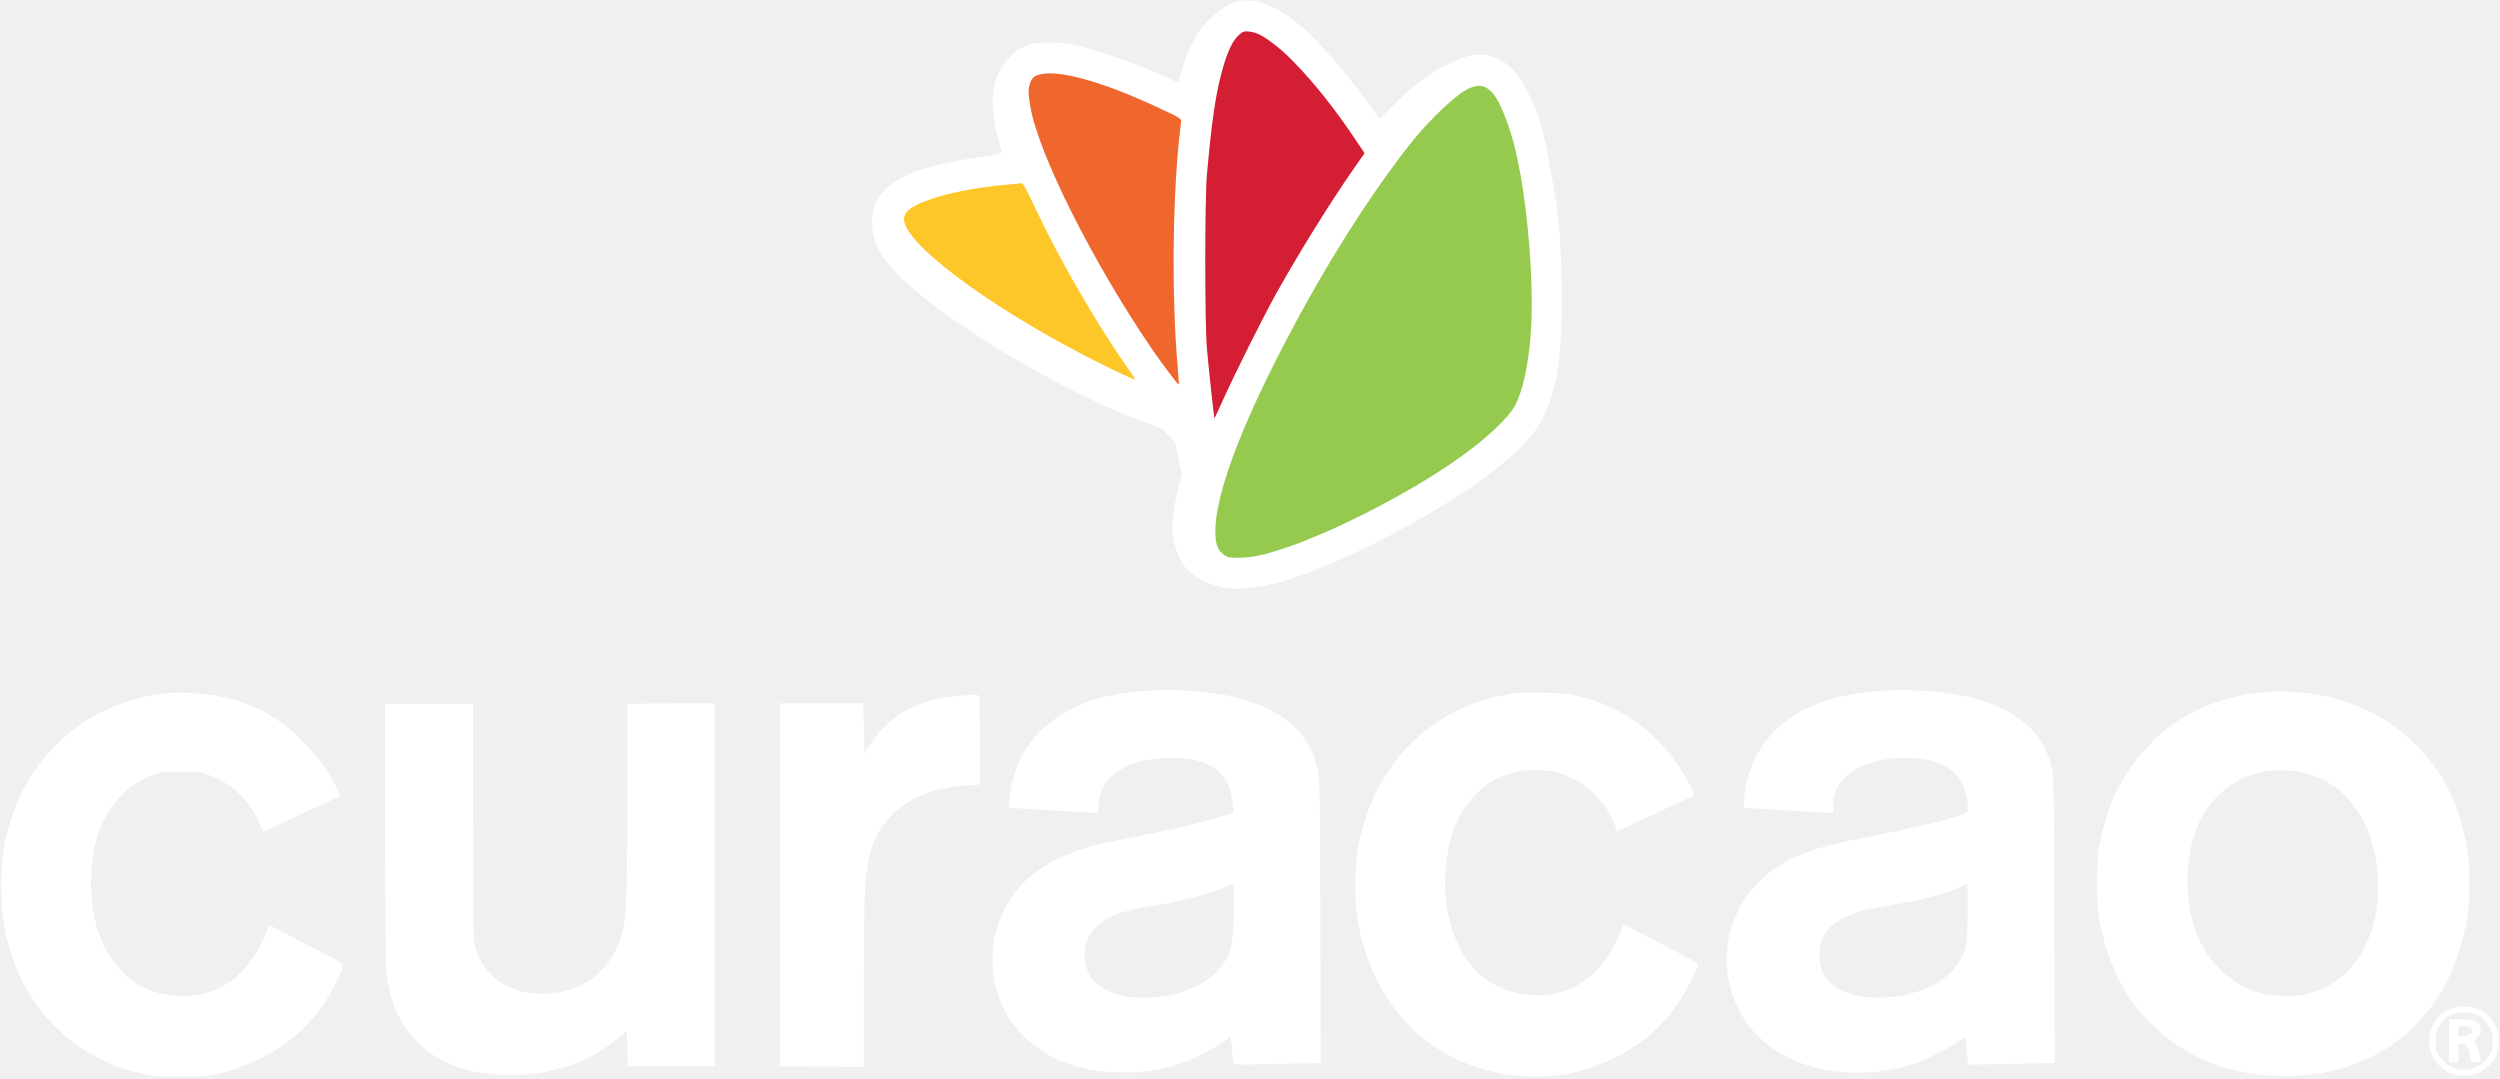
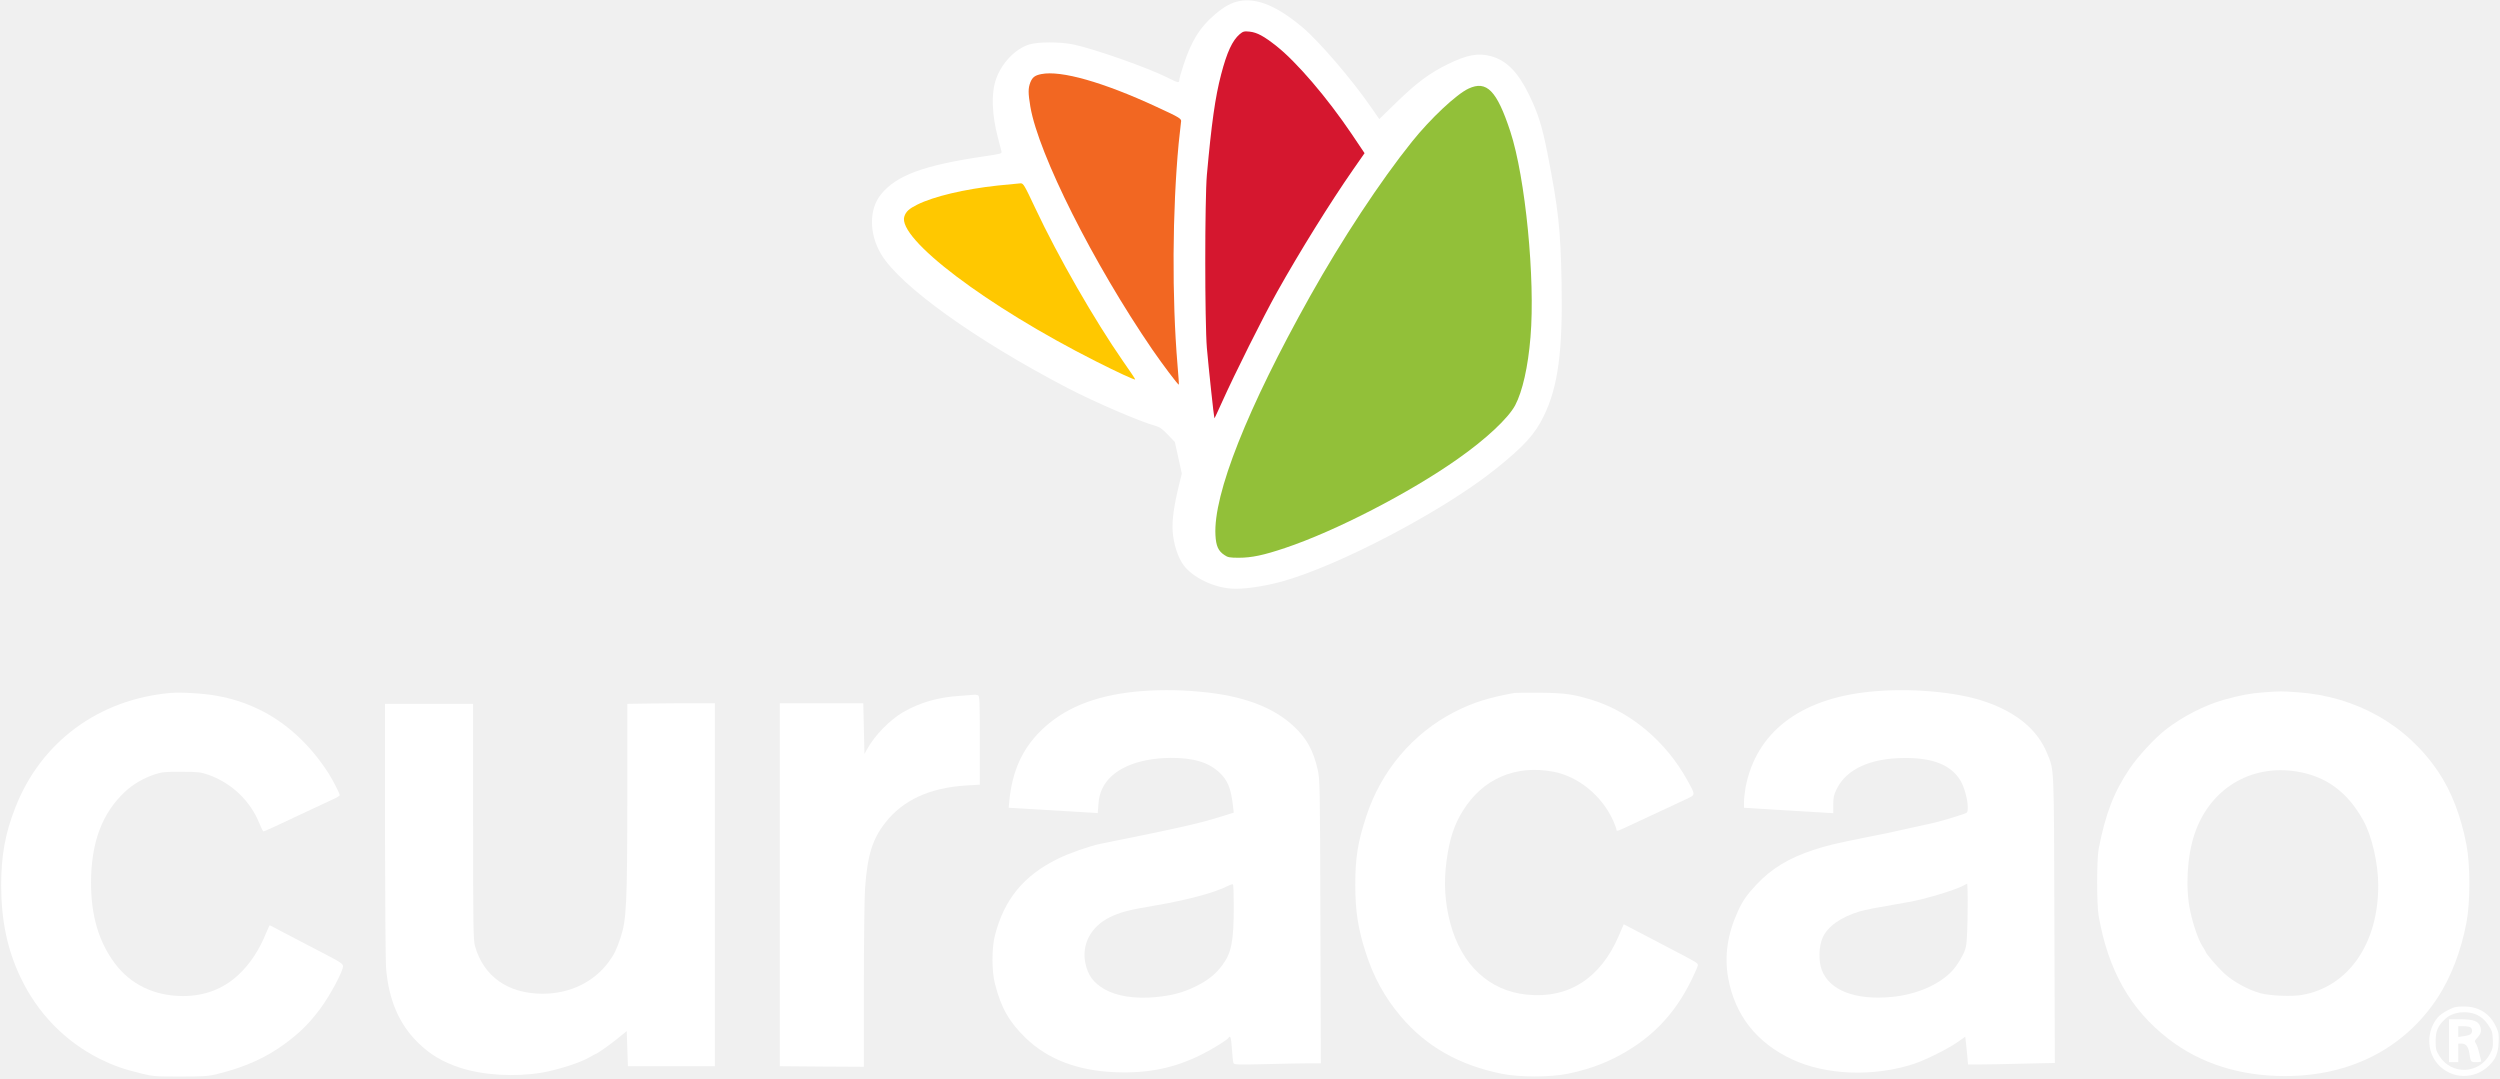
<svg xmlns="http://www.w3.org/2000/svg" version="1.0" width="2156pt" height="930pt" viewBox="0 0 2156 930" preserveAspectRatio="xMidYMid meet">
  <g transform="translate(0,930) scale(0.1,-0.1)" fill="#000000" stroke="none">
    <path fill="white" d="M10690 9291 c-70 -13 -132 -47 -213 -116 -131 -112 -202 -226 -273 -443 -19 -57 -34 -112 -34 -123 0 -26 -9 -25 -98 20 -175 88 -630 248 -813 287 -114 24 -304 24 -381 1 -121 -37 -239 -159 -288 -299 -43 -123 -37 -303 16 -506 14 -53 28 -106 31 -118 4 -19 -4 -21 -154 -43 -515 -76 -753 -163 -885 -327 -105 -128 -104 -342 2 -518 165 -274 812 -738 1610 -1154 238 -123 621 -288 753 -324 37 -10 60 -26 108 -76 l61 -64 30 -136 30 -136 -26 -106 c-43 -178 -59 -297 -53 -390 7 -111 46 -230 95 -295 78 -104 253 -190 410 -201 100 -8 274 17 434 60 495 137 1392 608 1841 967 251 201 345 304 422 464 122 251 163 558 152 1149 -9 465 -27 630 -123 1121 -46 231 -80 339 -159 501 -95 194 -195 295 -329 330 -110 29 -203 12 -371 -70 -155 -76 -267 -159 -440 -327 l-150 -146 -77 111 c-161 232 -444 562 -584 679 -217 183 -390 256 -544 228z m175 -295 c106 -49 297 -224 466 -426 201 -242 438 -578 423 -602 -4 -7 -65 -96 -135 -198 -414 -603 -820 -1334 -1125 -2025 l-17 -40 -8 55 c-89 623 -103 1572 -33 2265 47 471 118 782 210 920 60 90 109 102 219 51z m-1565 -370 c155 -43 336 -105 480 -166 209 -89 400 -182 400 -196 0 -6 -7 -72 -15 -146 -19 -175 -43 -607 -51 -938 -7 -276 4 -619 32 -974 8 -109 13 -200 11 -203 -8 -8 -172 218 -309 427 -625 950 -1066 1952 -954 2168 27 53 63 63 196 58 81 -3 143 -12 210 -30z m3546 -118 c52 -48 103 -147 158 -307 51 -147 72 -234 106 -442 142 -881 112 -1702 -72 -1985 -48 -73 -208 -227 -343 -330 -493 -374 -1308 -790 -1793 -915 -135 -35 -279 -41 -330 -15 -73 38 -99 138 -76 297 29 212 87 410 206 704 231 571 662 1374 1046 1950 261 391 457 648 627 820 188 191 295 264 383 265 36 0 49 -6 88 -42z m-4001 -840 c175 -401 520 -1019 802 -1437 68 -101 122 -185 120 -188 -7 -7 -374 173 -572 282 -777 423 -1366 877 -1392 1073 -4 31 0 44 22 70 52 62 224 128 460 177 125 26 400 61 496 64 45 1 46 0 64 -41z" />
    <path fill="white" d="M9790 3335 c-358 -37 -621 -146 -816 -339 -159 -158 -243 -345 -269 -596 l-6 -66 288 -17 c158 -10 331 -20 384 -23 l96 -6 6 76 c3 50 14 95 31 131 76 167 295 266 591 269 196 1 324 -37 419 -124 74 -69 102 -136 120 -297 l6 -51 -102 -32 c-123 -38 -214 -62 -368 -96 -63 -14 -146 -32 -185 -40 -56 -12 -275 -57 -495 -101 -92 -19 -273 -82 -369 -130 -294 -145 -461 -349 -541 -661 -28 -112 -28 -307 1 -418 53 -207 123 -329 266 -467 191 -184 452 -283 779 -294 280 -10 501 36 735 152 96 48 222 126 233 144 17 26 23 4 30 -94 4 -58 9 -112 13 -122 6 -15 31 -16 282 -10 152 4 320 7 374 7 l98 0 -4 1223 c-3 1191 -4 1224 -24 1313 -37 161 -93 264 -200 365 -180 172 -447 271 -818 304 -191 18 -384 17 -555 0z m850 -1848 c0 -305 -19 -403 -99 -511 -57 -77 -123 -130 -226 -181 -111 -55 -208 -81 -350 -94 -177 -17 -335 8 -440 68 -96 56 -143 120 -165 226 -33 161 48 314 210 394 82 42 174 66 380 100 285 48 522 111 640 171 19 10 38 16 43 13 4 -2 7 -86 7 -186z" />
    <path fill="white" d="M16120 3334 c-601 -62 -975 -352 -1066 -823 -7 -42 -14 -99 -14 -127 l0 -50 288 -18 c158 -9 331 -20 385 -23 l97 -6 0 75 c0 63 5 84 31 136 84 170 291 264 584 265 245 2 399 -60 481 -193 33 -54 64 -165 64 -231 0 -42 -3 -48 -27 -56 -73 -26 -228 -72 -283 -83 -19 -4 -89 -19 -155 -34 -223 -50 -260 -58 -405 -86 -275 -55 -342 -71 -458 -109 -214 -70 -364 -161 -493 -298 -82 -87 -122 -144 -161 -231 -91 -199 -118 -387 -84 -577 58 -320 245 -558 551 -701 293 -137 703 -152 1050 -39 102 34 299 132 380 190 l63 45 6 -48 c3 -26 8 -80 12 -119 l6 -73 97 0 c53 0 221 3 374 7 l278 6 -4 1236 c-4 1351 -1 1283 -62 1433 -83 204 -261 353 -535 447 -247 86 -660 121 -1000 85z m848 -1964 c-4 -177 -8 -224 -23 -265 -19 -54 -69 -134 -107 -175 -112 -122 -313 -209 -529 -228 -311 -29 -532 58 -598 233 -29 77 -26 203 7 278 43 97 157 178 317 226 61 18 127 30 420 81 141 24 402 102 480 144 l30 16 3 -48 c2 -26 2 -144 0 -262z" />
    <path fill="white" d="M19520 3329 c-113 -8 -203 -25 -345 -65 -162 -46 -350 -142 -495 -254 -92 -70 -241 -231 -312 -336 -138 -204 -210 -391 -269 -694 -17 -89 -18 -482 0 -580 82 -468 273 -805 601 -1059 274 -212 615 -321 1006 -321 563 0 1027 238 1315 674 115 176 203 403 250 651 33 174 33 497 0 668 -47 248 -130 464 -244 632 -271 403 -706 649 -1212 685 -143 10 -145 10 -295 -1z m290 -683 c250 -41 434 -176 569 -418 76 -135 131 -374 131 -566 0 -501 -258 -872 -656 -942 -88 -16 -276 -8 -359 14 -106 29 -238 101 -315 173 -60 56 -160 173 -160 188 0 3 -11 22 -25 43 -35 53 -79 179 -106 302 -43 200 -28 472 36 665 130 391 484 607 885 541z" />
    <path fill="white" d="M1470 3324 c-619 -55 -1118 -423 -1338 -989 -88 -224 -122 -416 -122 -674 1 -302 54 -553 167 -790 147 -309 383 -551 682 -702 117 -58 204 -89 356 -126 103 -26 124 -27 340 -27 204 0 240 2 320 22 238 59 421 141 585 263 127 94 207 173 301 299 85 113 203 334 197 370 -2 17 -29 36 -108 77 -242 126 -379 198 -448 234 -39 22 -74 39 -76 39 -2 0 -14 -26 -27 -57 -61 -153 -141 -275 -243 -370 -131 -122 -291 -183 -480 -183 -244 1 -449 99 -585 281 -140 188 -206 412 -206 699 1 346 96 598 293 782 71 66 159 117 257 150 62 20 88 23 230 22 146 0 166 -3 233 -26 200 -71 361 -225 439 -419 15 -38 31 -69 35 -69 9 0 93 39 433 199 55 26 128 60 163 76 34 15 62 32 62 37 0 14 -57 126 -93 183 -160 253 -375 450 -614 562 -123 57 -224 89 -356 113 -108 20 -309 32 -397 24z" />
    <path fill="white" d="M13060 3324 c-223 -40 -358 -83 -515 -163 -361 -185 -635 -509 -763 -903 -73 -224 -94 -354 -94 -588 0 -225 23 -376 90 -585 67 -210 164 -387 302 -550 220 -260 502 -420 870 -495 151 -31 421 -31 570 0 147 30 278 74 395 132 310 154 522 368 673 678 28 58 53 113 54 124 3 20 -1 22 -252 153 -80 42 -199 104 -266 139 l-121 63 -42 -98 c-157 -367 -433 -545 -791 -509 -327 32 -567 256 -663 618 -47 177 -57 350 -32 536 26 190 64 308 141 432 171 276 453 398 779 337 215 -40 419 -206 516 -420 16 -36 29 -71 29 -80 0 -18 7 -15 145 50 55 26 127 60 160 75 33 15 98 45 145 67 47 22 116 55 153 72 81 38 81 31 7 165 -183 330 -484 584 -815 688 -165 51 -233 61 -445 64 -113 1 -216 0 -230 -2z" />
    <path fill="white" d="M8280 3299 c-192 -12 -343 -56 -492 -141 -113 -66 -245 -200 -309 -317 l-24 -43 -5 218 -5 219 -360 0 -360 0 0 -1565 0 -1565 363 -3 362 -2 0 697 c0 384 5 761 10 838 20 287 63 427 174 569 152 196 385 303 699 322 l117 7 0 382 c0 340 -2 384 -16 389 -9 3 -21 5 -27 5 -7 -1 -64 -5 -127 -10z" />
    <path fill="white" d="M5618 3233 l-208 -3 0 -813 c-1 -920 -7 -1047 -58 -1202 -36 -107 -54 -144 -102 -210 -129 -175 -336 -275 -570 -275 -299 0 -510 149 -584 412 -14 50 -16 174 -16 1072 l0 1016 -380 0 -380 0 0 -1092 c1 -601 5 -1139 10 -1195 24 -269 112 -474 272 -632 106 -105 215 -170 368 -220 198 -64 468 -80 700 -42 132 22 334 86 410 131 28 16 53 30 55 30 11 0 118 75 190 133 l80 65 5 -152 5 -151 375 0 375 0 0 1565 0 1565 -170 0 c-93 1 -263 -1 -377 -2z" />
    <path fill="white" d="M21112 589 c-34 -16 -73 -45 -88 -62 -98 -116 -99 -292 -1 -403 115 -131 313 -138 440 -16 59 57 80 105 85 198 4 72 1 89 -21 137 -53 116 -149 177 -278 177 -65 0 -85 -4 -137 -31z m255 -44 c37 -19 62 -41 89 -81 35 -50 39 -64 42 -128 3 -63 0 -77 -25 -126 -92 -175 -334 -183 -437 -15 -28 45 -31 58 -31 130 1 87 19 128 83 188 65 62 190 76 279 32z" />
    <path fill="white" d="M21120 325 l0 -185 40 0 40 0 0 80 0 80 28 0 c38 0 58 -25 67 -80 12 -80 12 -80 61 -80 39 0 45 3 40 18 -3 9 -10 40 -17 67 -6 28 -18 61 -26 74 -14 21 -13 25 10 50 33 36 39 58 27 97 -16 48 -58 64 -174 64 l-96 0 0 -185z m188 113 c16 -16 15 -43 -2 -57 -7 -6 -34 -14 -60 -17 l-46 -7 0 47 0 46 48 0 c26 0 53 -5 60 -12z" />
-     <path fill="#fec729" d="M8605 7700 c-288 -31 -553 -94 -695 -165 -70 -35 -97 -59 -111 -102 -62 -189 709 -773 1650 -1248 188 -95 341 -166 341 -157 0 4 -47 75 -105 157 -247 356 -560 901 -756 1318 -95 202 -104 217 -128 216 -14 -1 -102 -9 -196 -19z" />
-     <path fill="#ef672c" d="M8980 8661 c-55 -11 -76 -27 -94 -71 -20 -51 -20 -92 0 -211 70 -409 544 -1352 1052 -2094 86 -125 223 -307 228 -302 2 1 -3 77 -11 167 -49 582 -45 1330 10 1915 9 88 18 170 20 182 7 29 -6 37 -212 132 -460 213 -823 316 -993 282z" />
-     <path fill="#d41e34" d="M10691 9005 c-63 -54 -110 -155 -160 -347 -51 -194 -83 -422 -123 -868 -18 -200 -18 -1276 0 -1490 14 -162 61 -602 65 -607 2 -1 31 62 66 140 110 245 354 733 474 948 195 348 459 773 656 1056 l99 142 -113 168 c-210 311 -472 617 -646 755 -110 87 -168 118 -231 125 -48 5 -57 3 -87 -22z" />
-     <path fill="#95ca4f" d="M12665 8536 c-104 -48 -329 -259 -489 -459 -272 -339 -604 -843 -878 -1332 -542 -968 -835 -1707 -816 -2060 5 -93 24 -137 78 -172 28 -20 46 -23 124 -23 110 0 214 22 398 84 431 144 1078 477 1492 770 242 170 433 349 493 461 63 120 111 331 132 588 42 500 -44 1378 -174 1773 -116 353 -204 443 -360 370z" />
+     <path fill="#FFC800" d="M8605 7700 c-288 -31 -553 -94 -695 -165 -70 -35 -97 -59 -111 -102 -62 -189 709 -773 1650 -1248 188 -95 341 -166 341 -157 0 4 -47 75 -105 157 -247 356 -560 901 -756 1318 -95 202 -104 217 -128 216 -14 -1 -102 -9 -196 -19z" />
+     <path fill="#F26722" d="M8980 8661 c-55 -11 -76 -27 -94 -71 -20 -51 -20 -92 0 -211 70 -409 544 -1352 1052 -2094 86 -125 223 -307 228 -302 2 1 -3 77 -11 167 -49 582 -45 1330 10 1915 9 88 18 170 20 182 7 29 -6 37 -212 132 -460 213 -823 316 -993 282z" />
+     <path fill="#D5172F" d="M10691 9005 c-63 -54 -110 -155 -160 -347 -51 -194 -83 -422 -123 -868 -18 -200 -18 -1276 0 -1490 14 -162 61 -602 65 -607 2 -1 31 62 66 140 110 245 354 733 474 948 195 348 459 773 656 1056 l99 142 -113 168 c-210 311 -472 617 -646 755 -110 87 -168 118 -231 125 -48 5 -57 3 -87 -22z" />
+     <path fill="#92c039" d="M12665 8536 c-104 -48 -329 -259 -489 -459 -272 -339 -604 -843 -878 -1332 -542 -968 -835 -1707 -816 -2060 5 -93 24 -137 78 -172 28 -20 46 -23 124 -23 110 0 214 22 398 84 431 144 1078 477 1492 770 242 170 433 349 493 461 63 120 111 331 132 588 42 500 -44 1378 -174 1773 -116 353 -204 443 -360 370z" />
  </g>
</svg>
